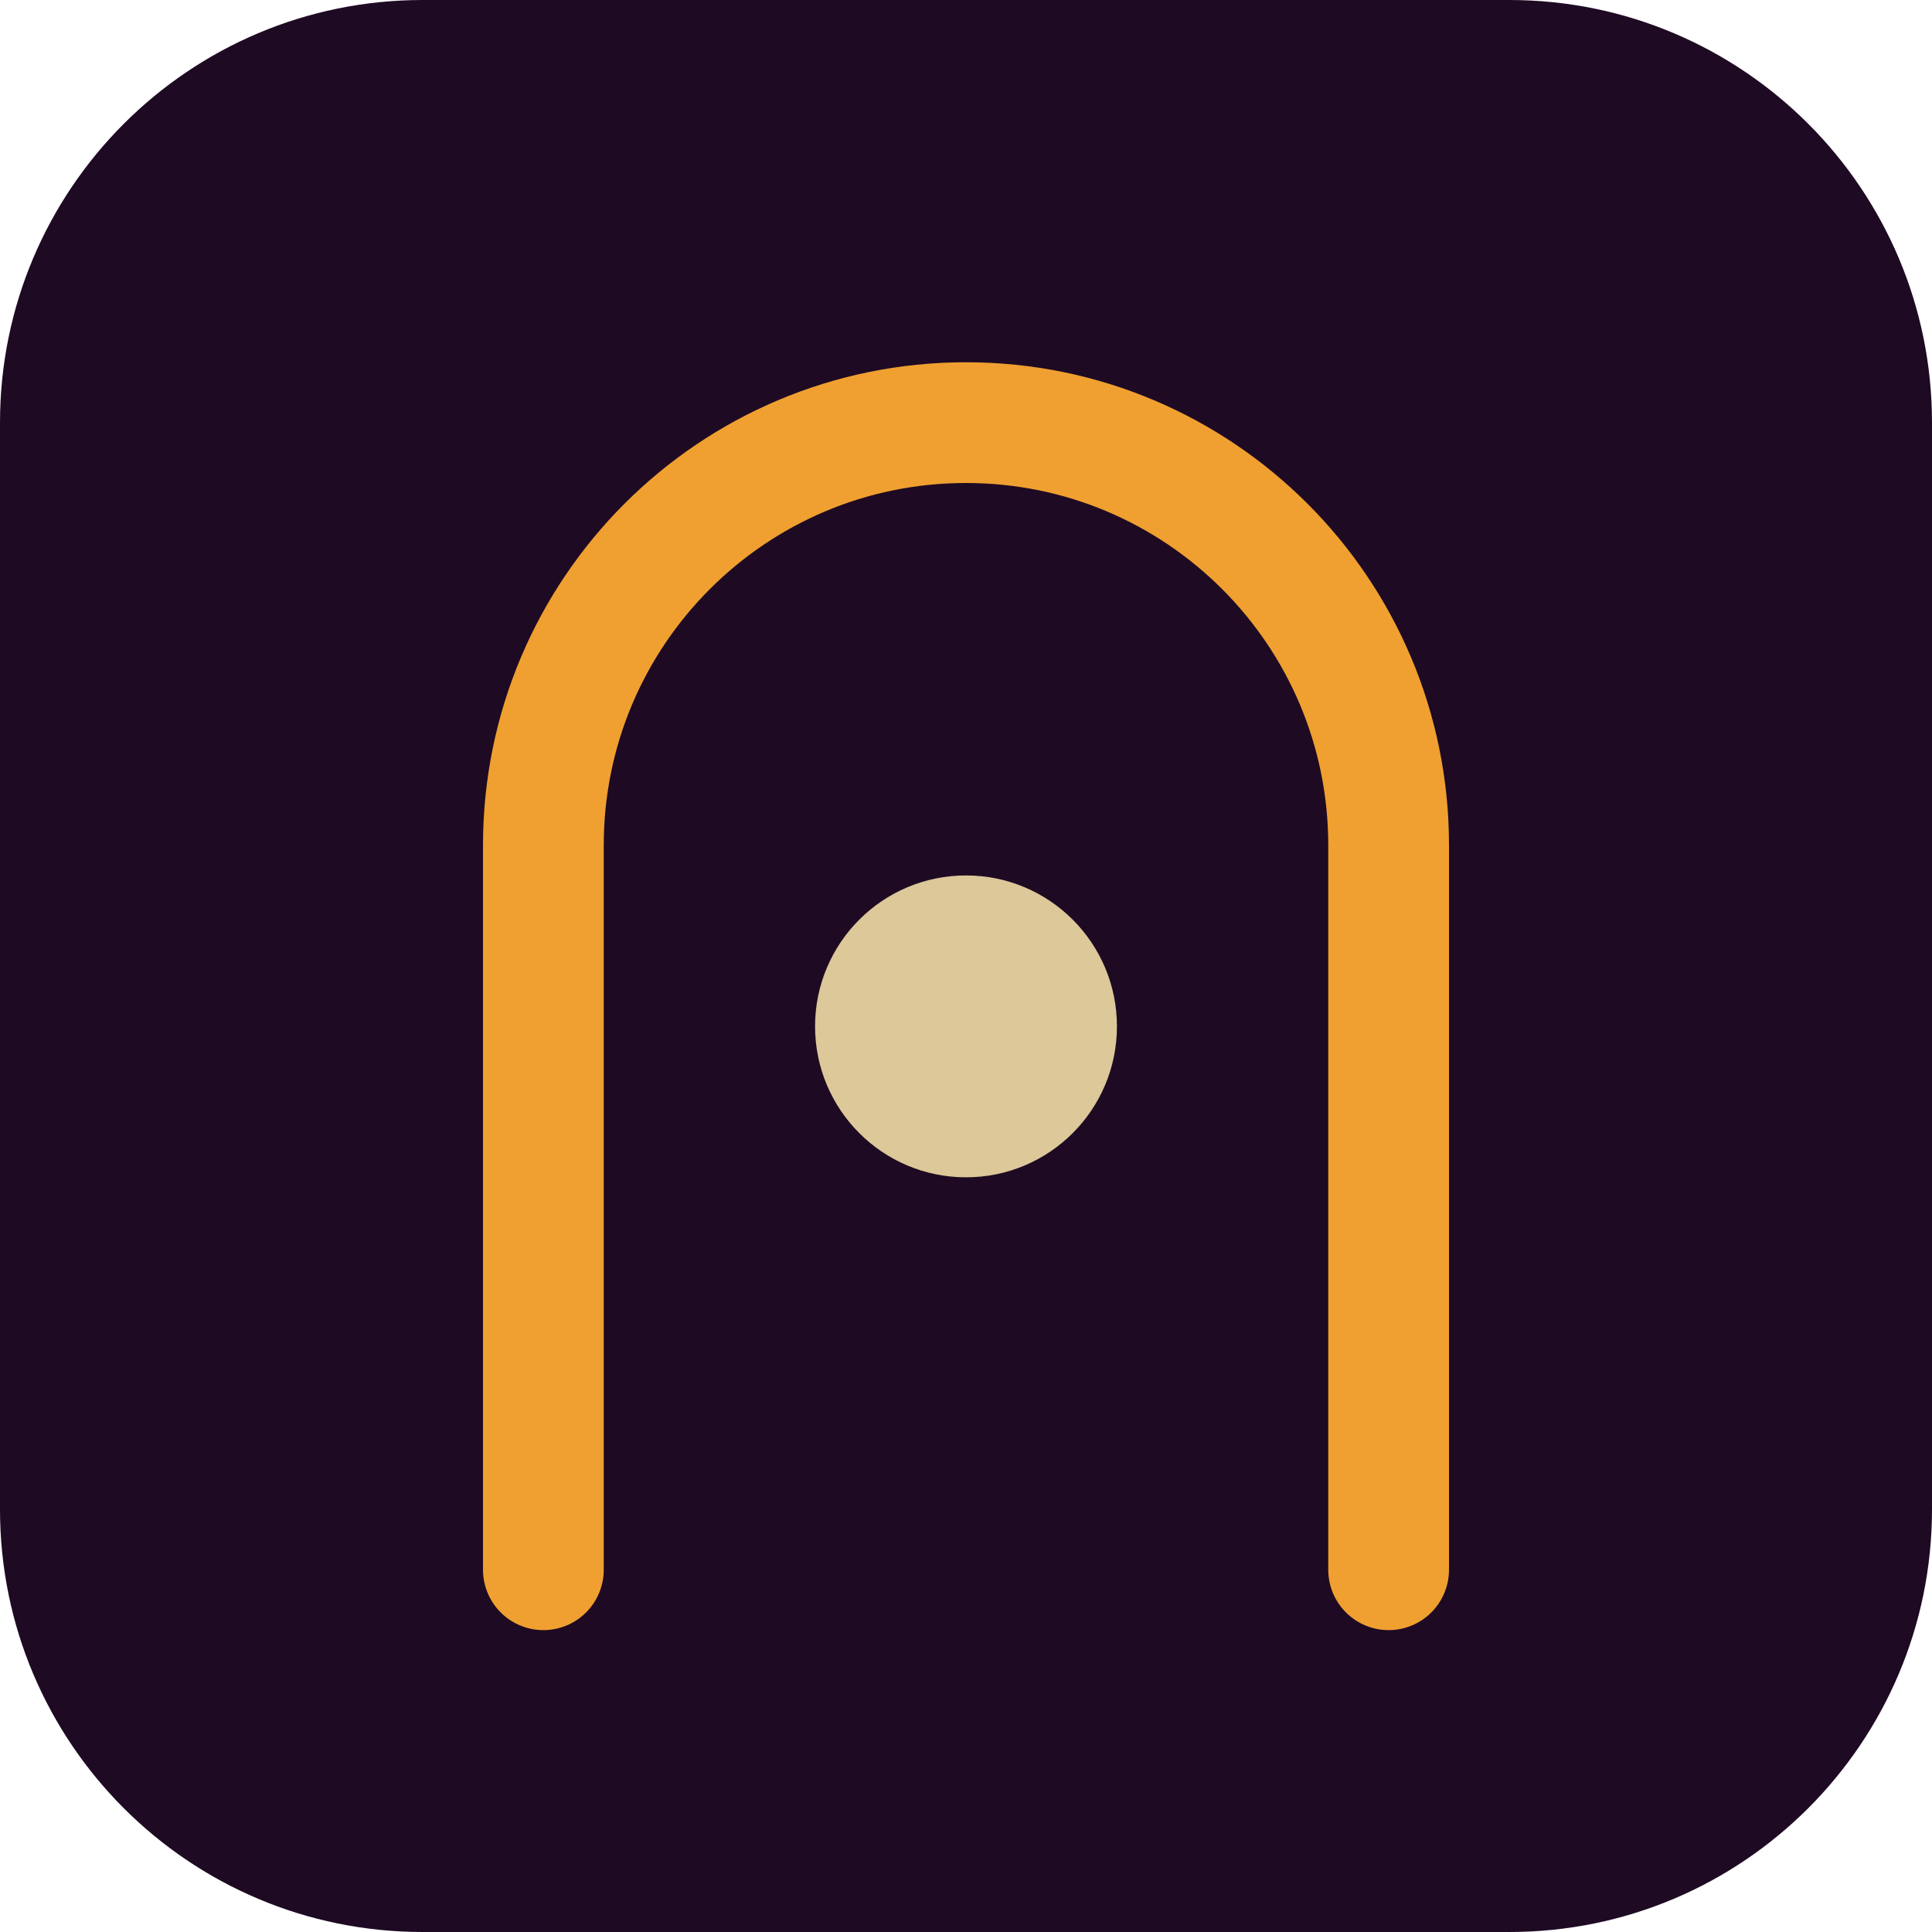
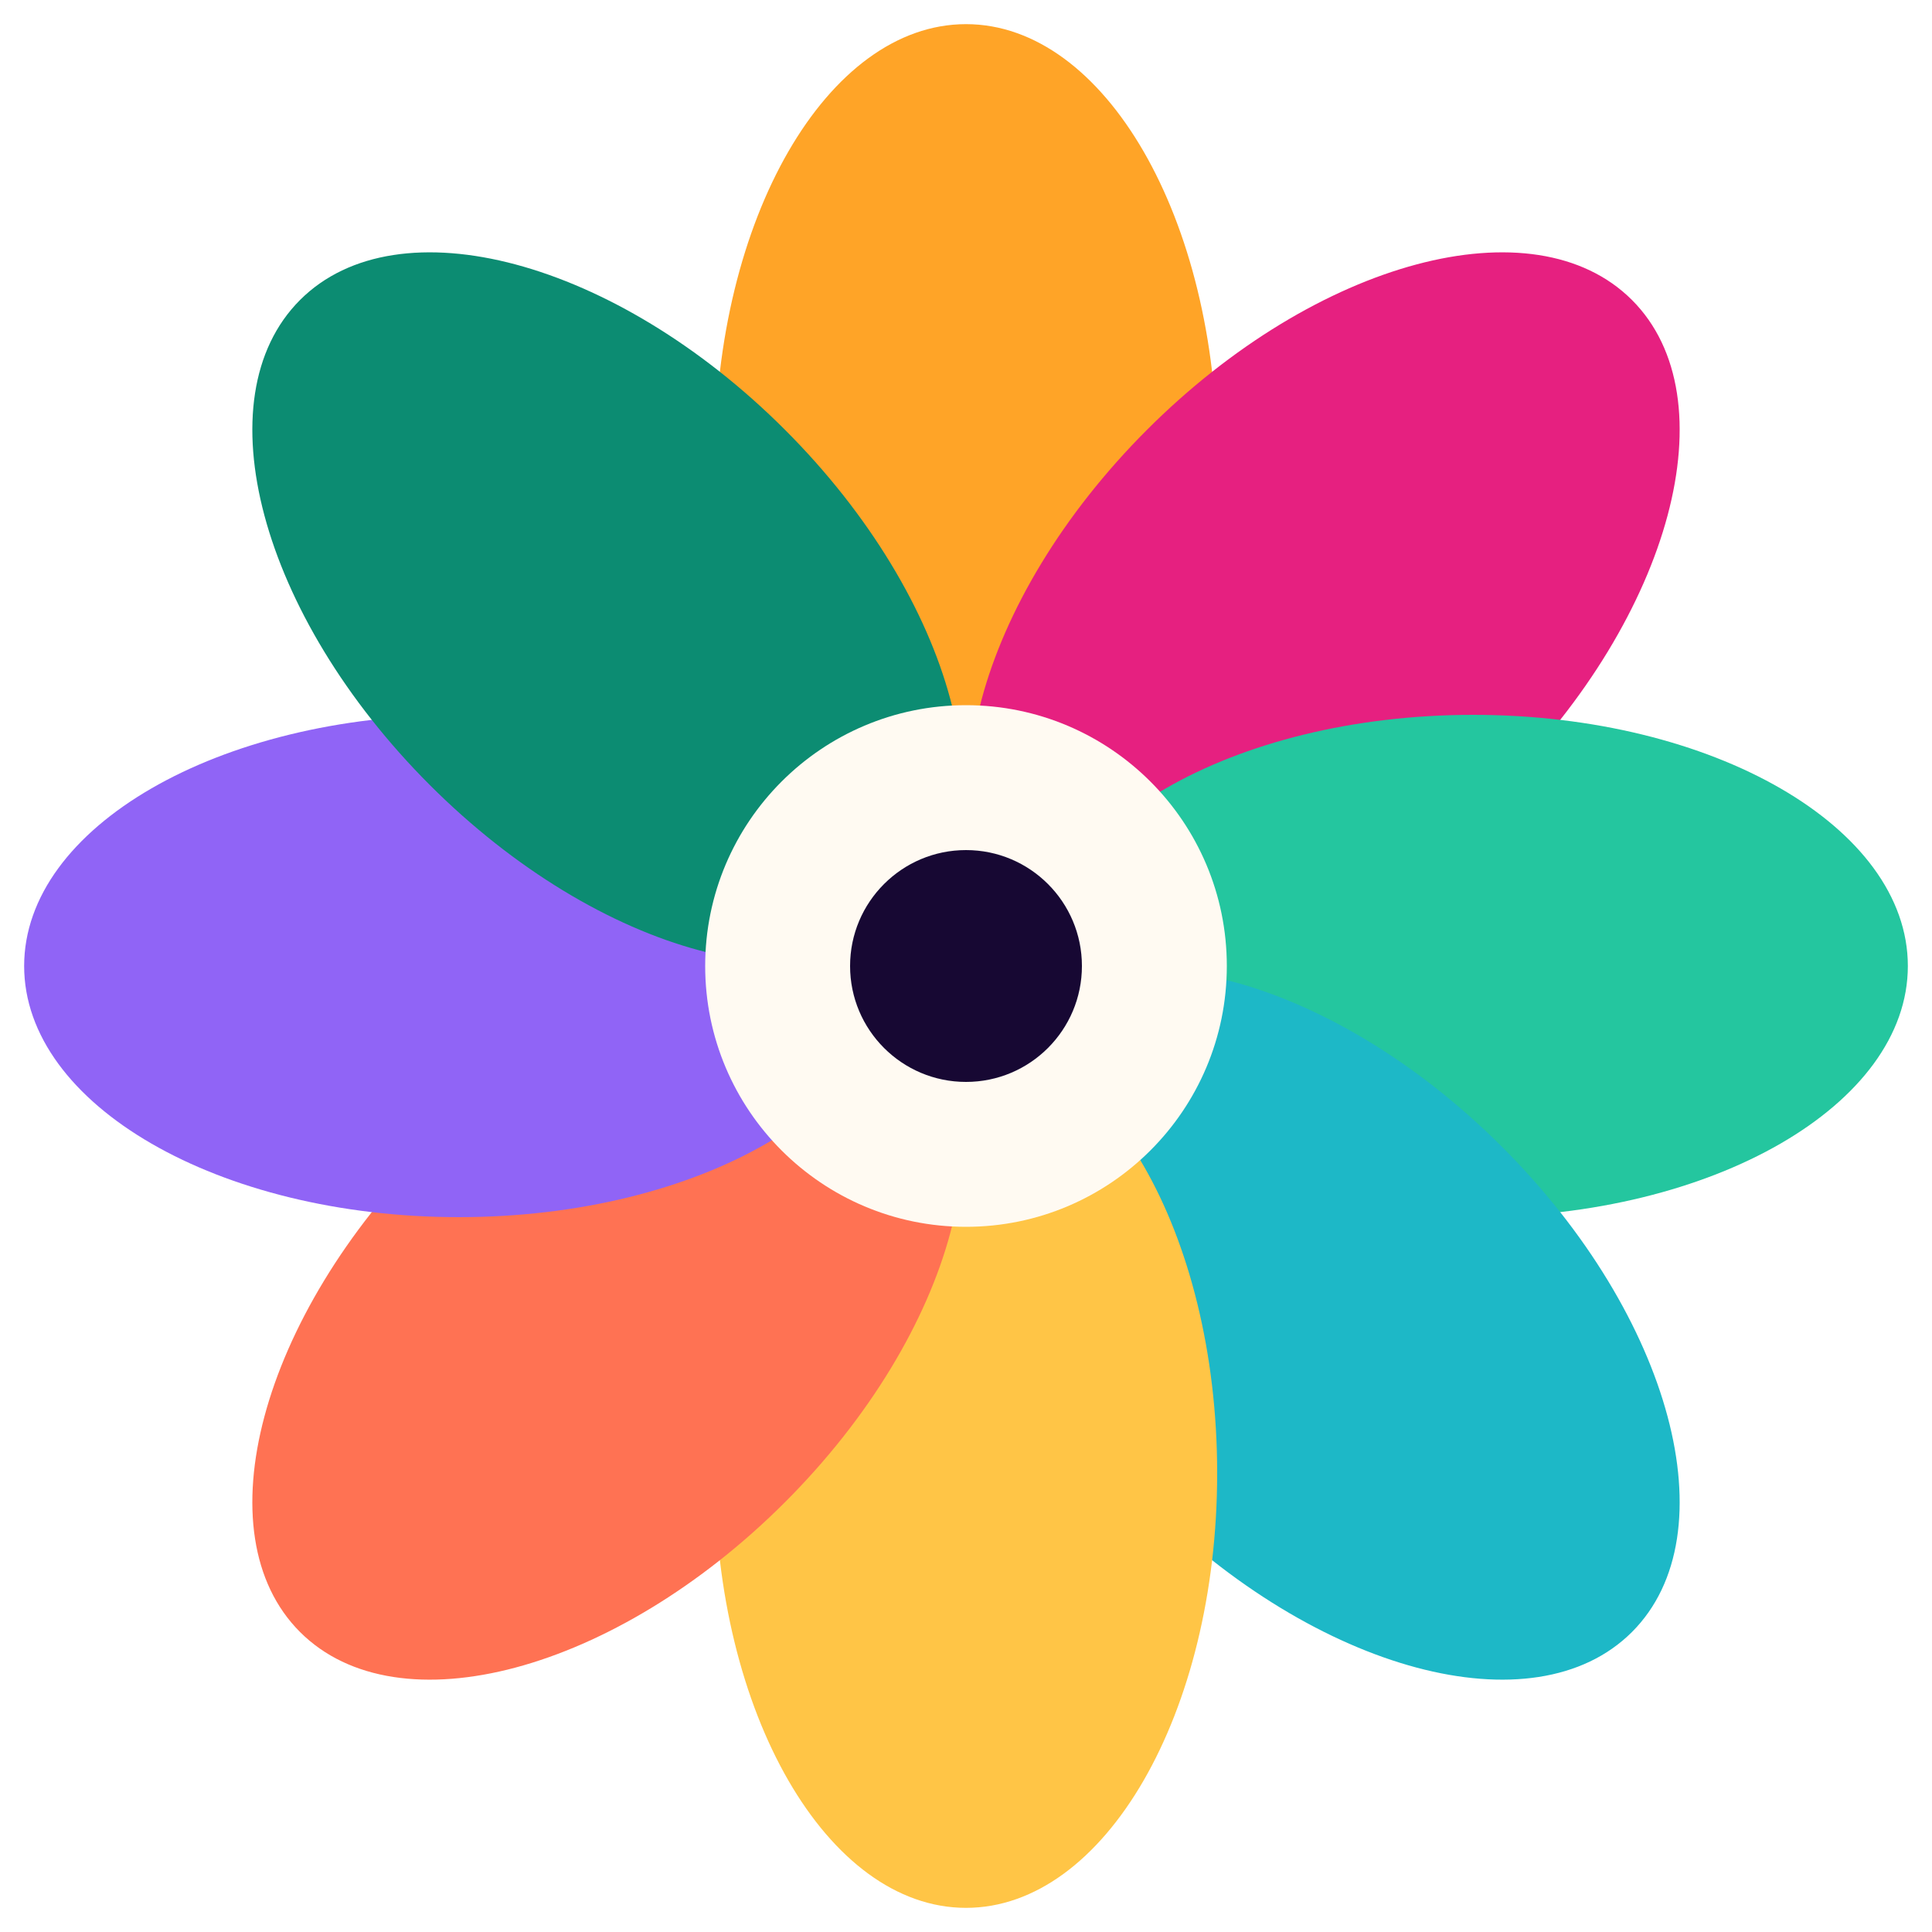
- <svg xmlns="http://www.w3.org/2000/svg" viewBox="0 0 64 64">
-   <rect width="64" height="64" rx="14" fill="#1e0a23" />
-   <path d="M18 52V28a14 14 0 0 1 28 0v24" fill="none" stroke="#f0a030" stroke-width="4" stroke-linecap="round" />
-   <circle cx="32" cy="34" r="5" fill="#dcc898" />
+ <svg xmlns="http://www.w3.org/2000/svg" viewBox="0 0 40 40">
+   <g opacity="0.95">
+     <ellipse cx="20" cy="9.5" rx="5.2" ry="9" fill="#ff9f1c" />
+     <ellipse cx="20" cy="9.5" rx="5.2" ry="9" fill="#e5157a" transform="rotate(45 20 20)" />
+     <ellipse cx="20" cy="9.5" rx="5.2" ry="9" fill="#19c39a" transform="rotate(90 20 20)" />
+     <ellipse cx="20" cy="9.5" rx="5.2" ry="9" fill="#12b5c4" transform="rotate(135 20 20)" />
+     <ellipse cx="20" cy="9.5" rx="5.2" ry="9" fill="#ffc23d" transform="rotate(180 20 20)" />
+     <ellipse cx="20" cy="9.5" rx="5.2" ry="9" fill="#ff6b4a" transform="rotate(225 20 20)" />
+     <ellipse cx="20" cy="9.5" rx="5.2" ry="9" fill="#8b5cf6" transform="rotate(270 20 20)" />
+     <ellipse cx="20" cy="9.5" rx="5.2" ry="9" fill="#00866b" transform="rotate(315 20 20)" />
+   </g>
+   <circle cx="20" cy="20" r="5.4" fill="#fffaf2" />
+   <circle cx="20" cy="20" r="2.4" fill="#170833" />
</svg>
